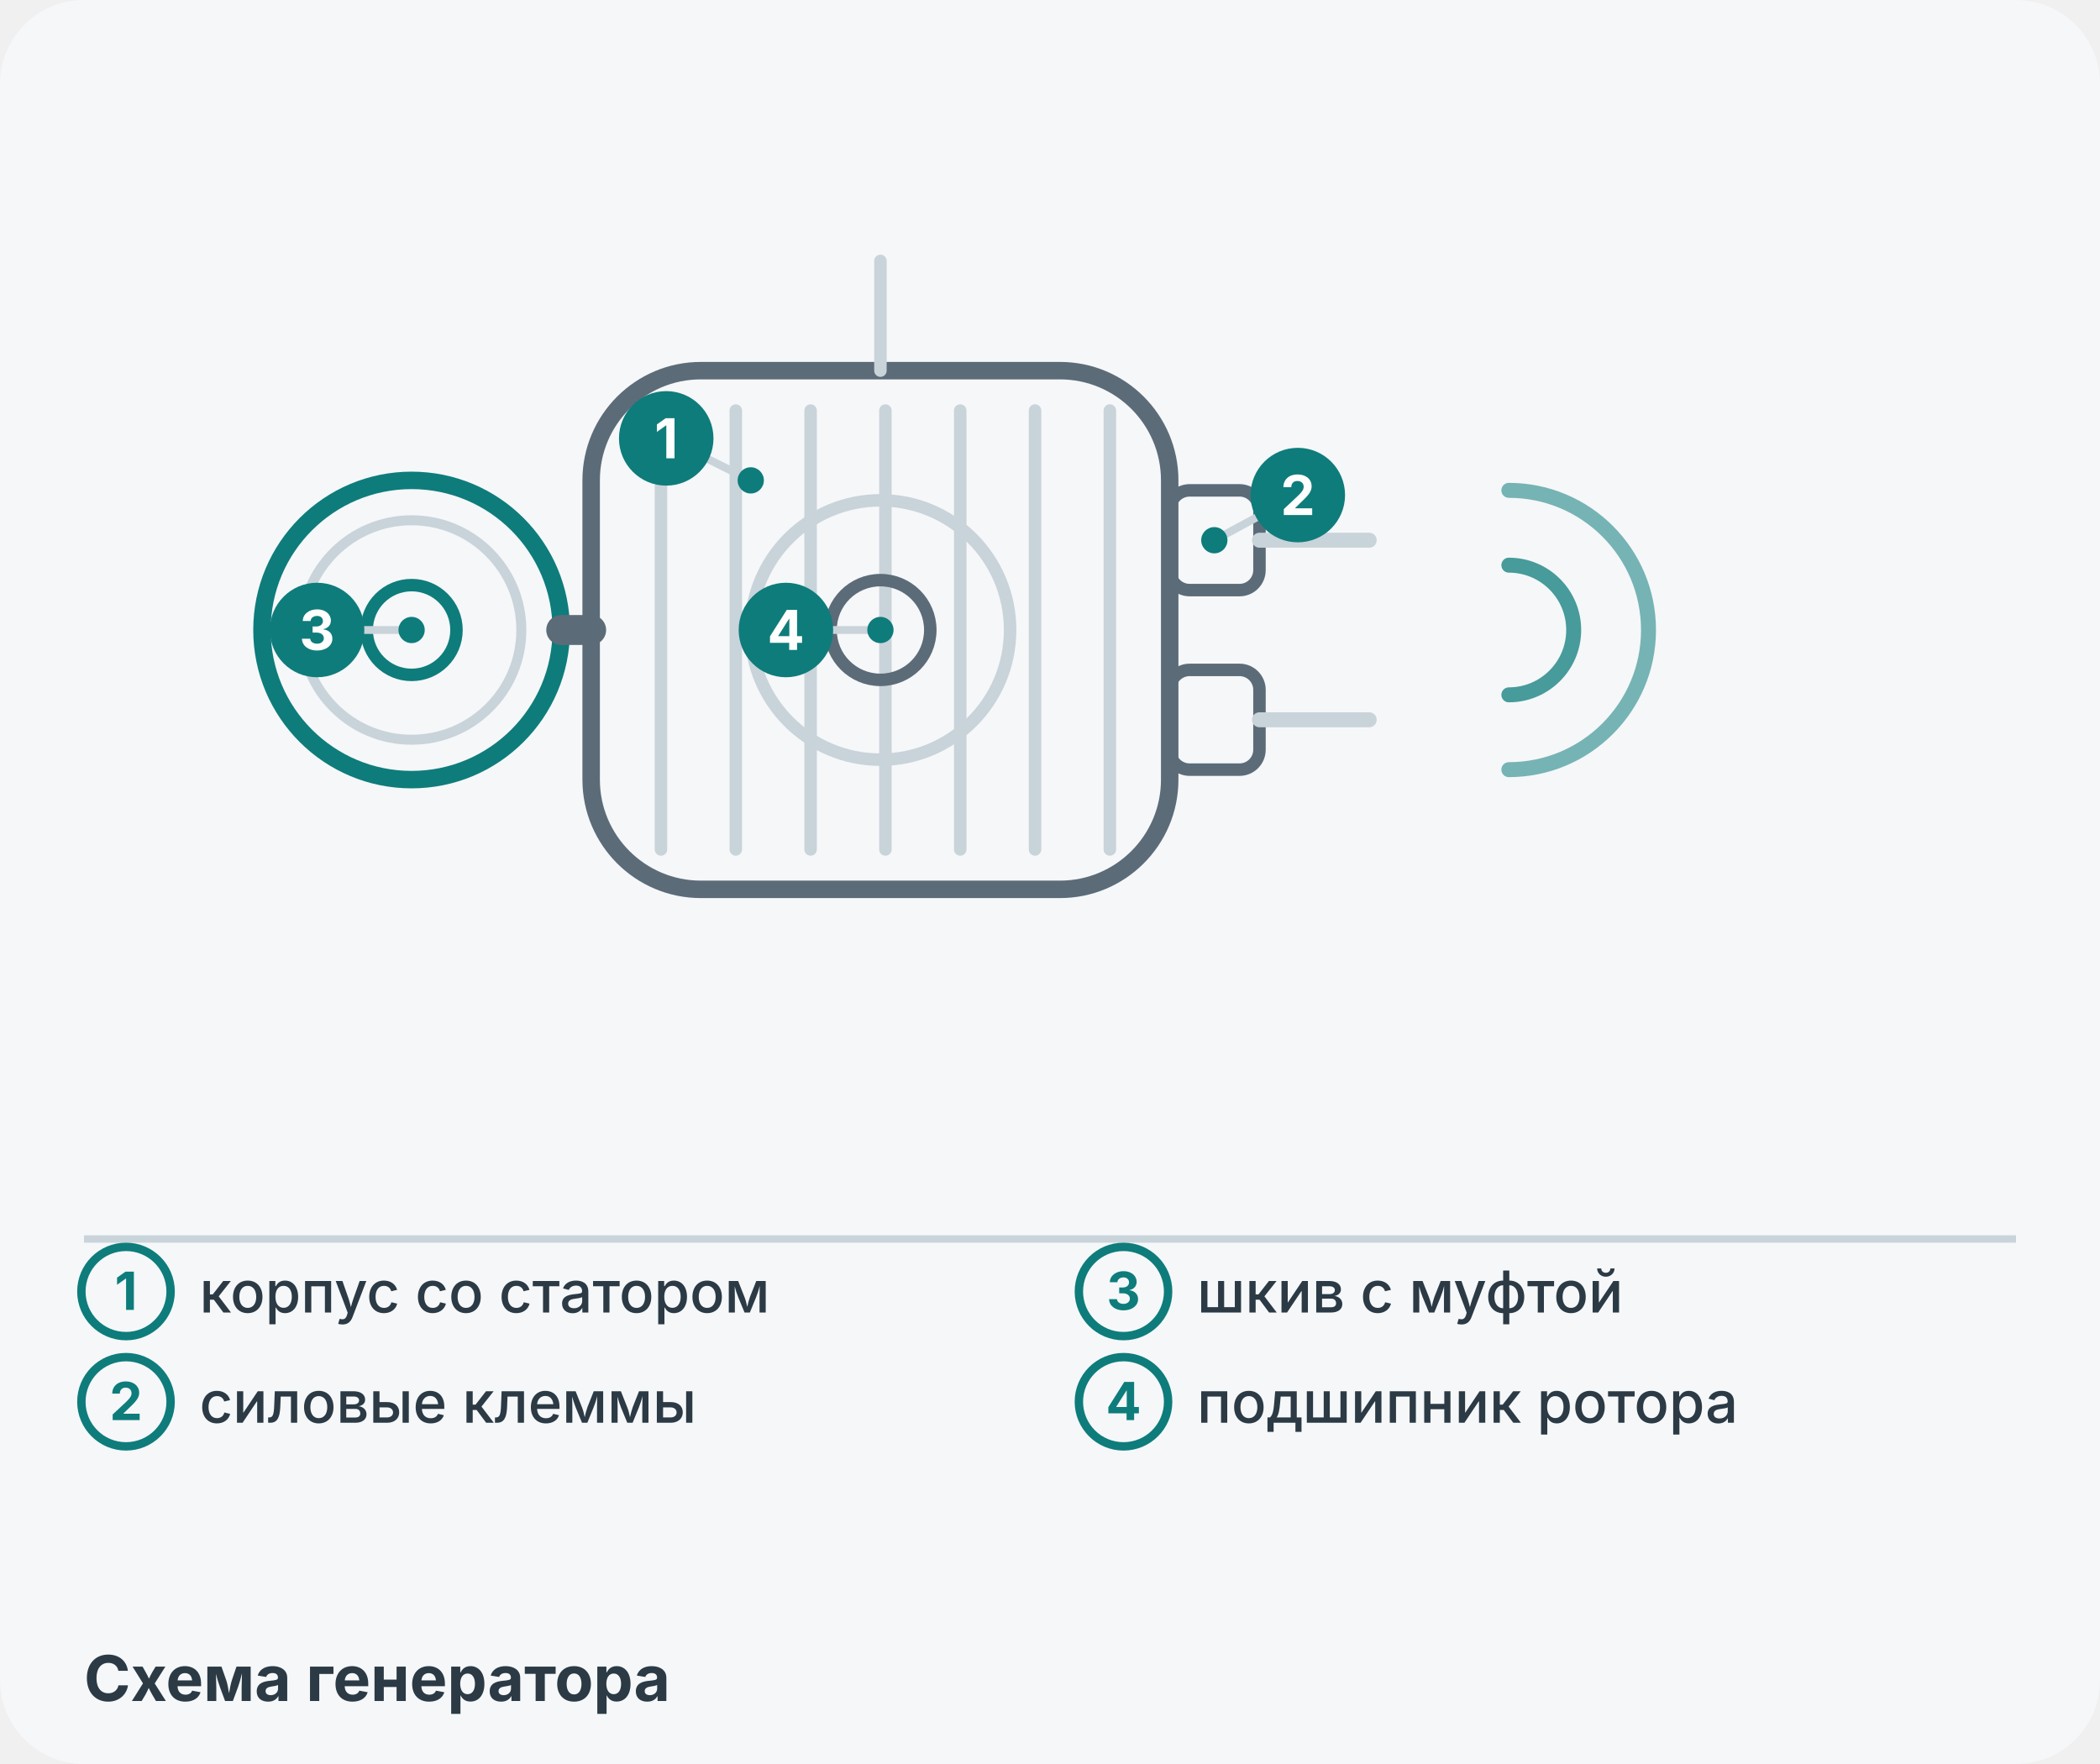
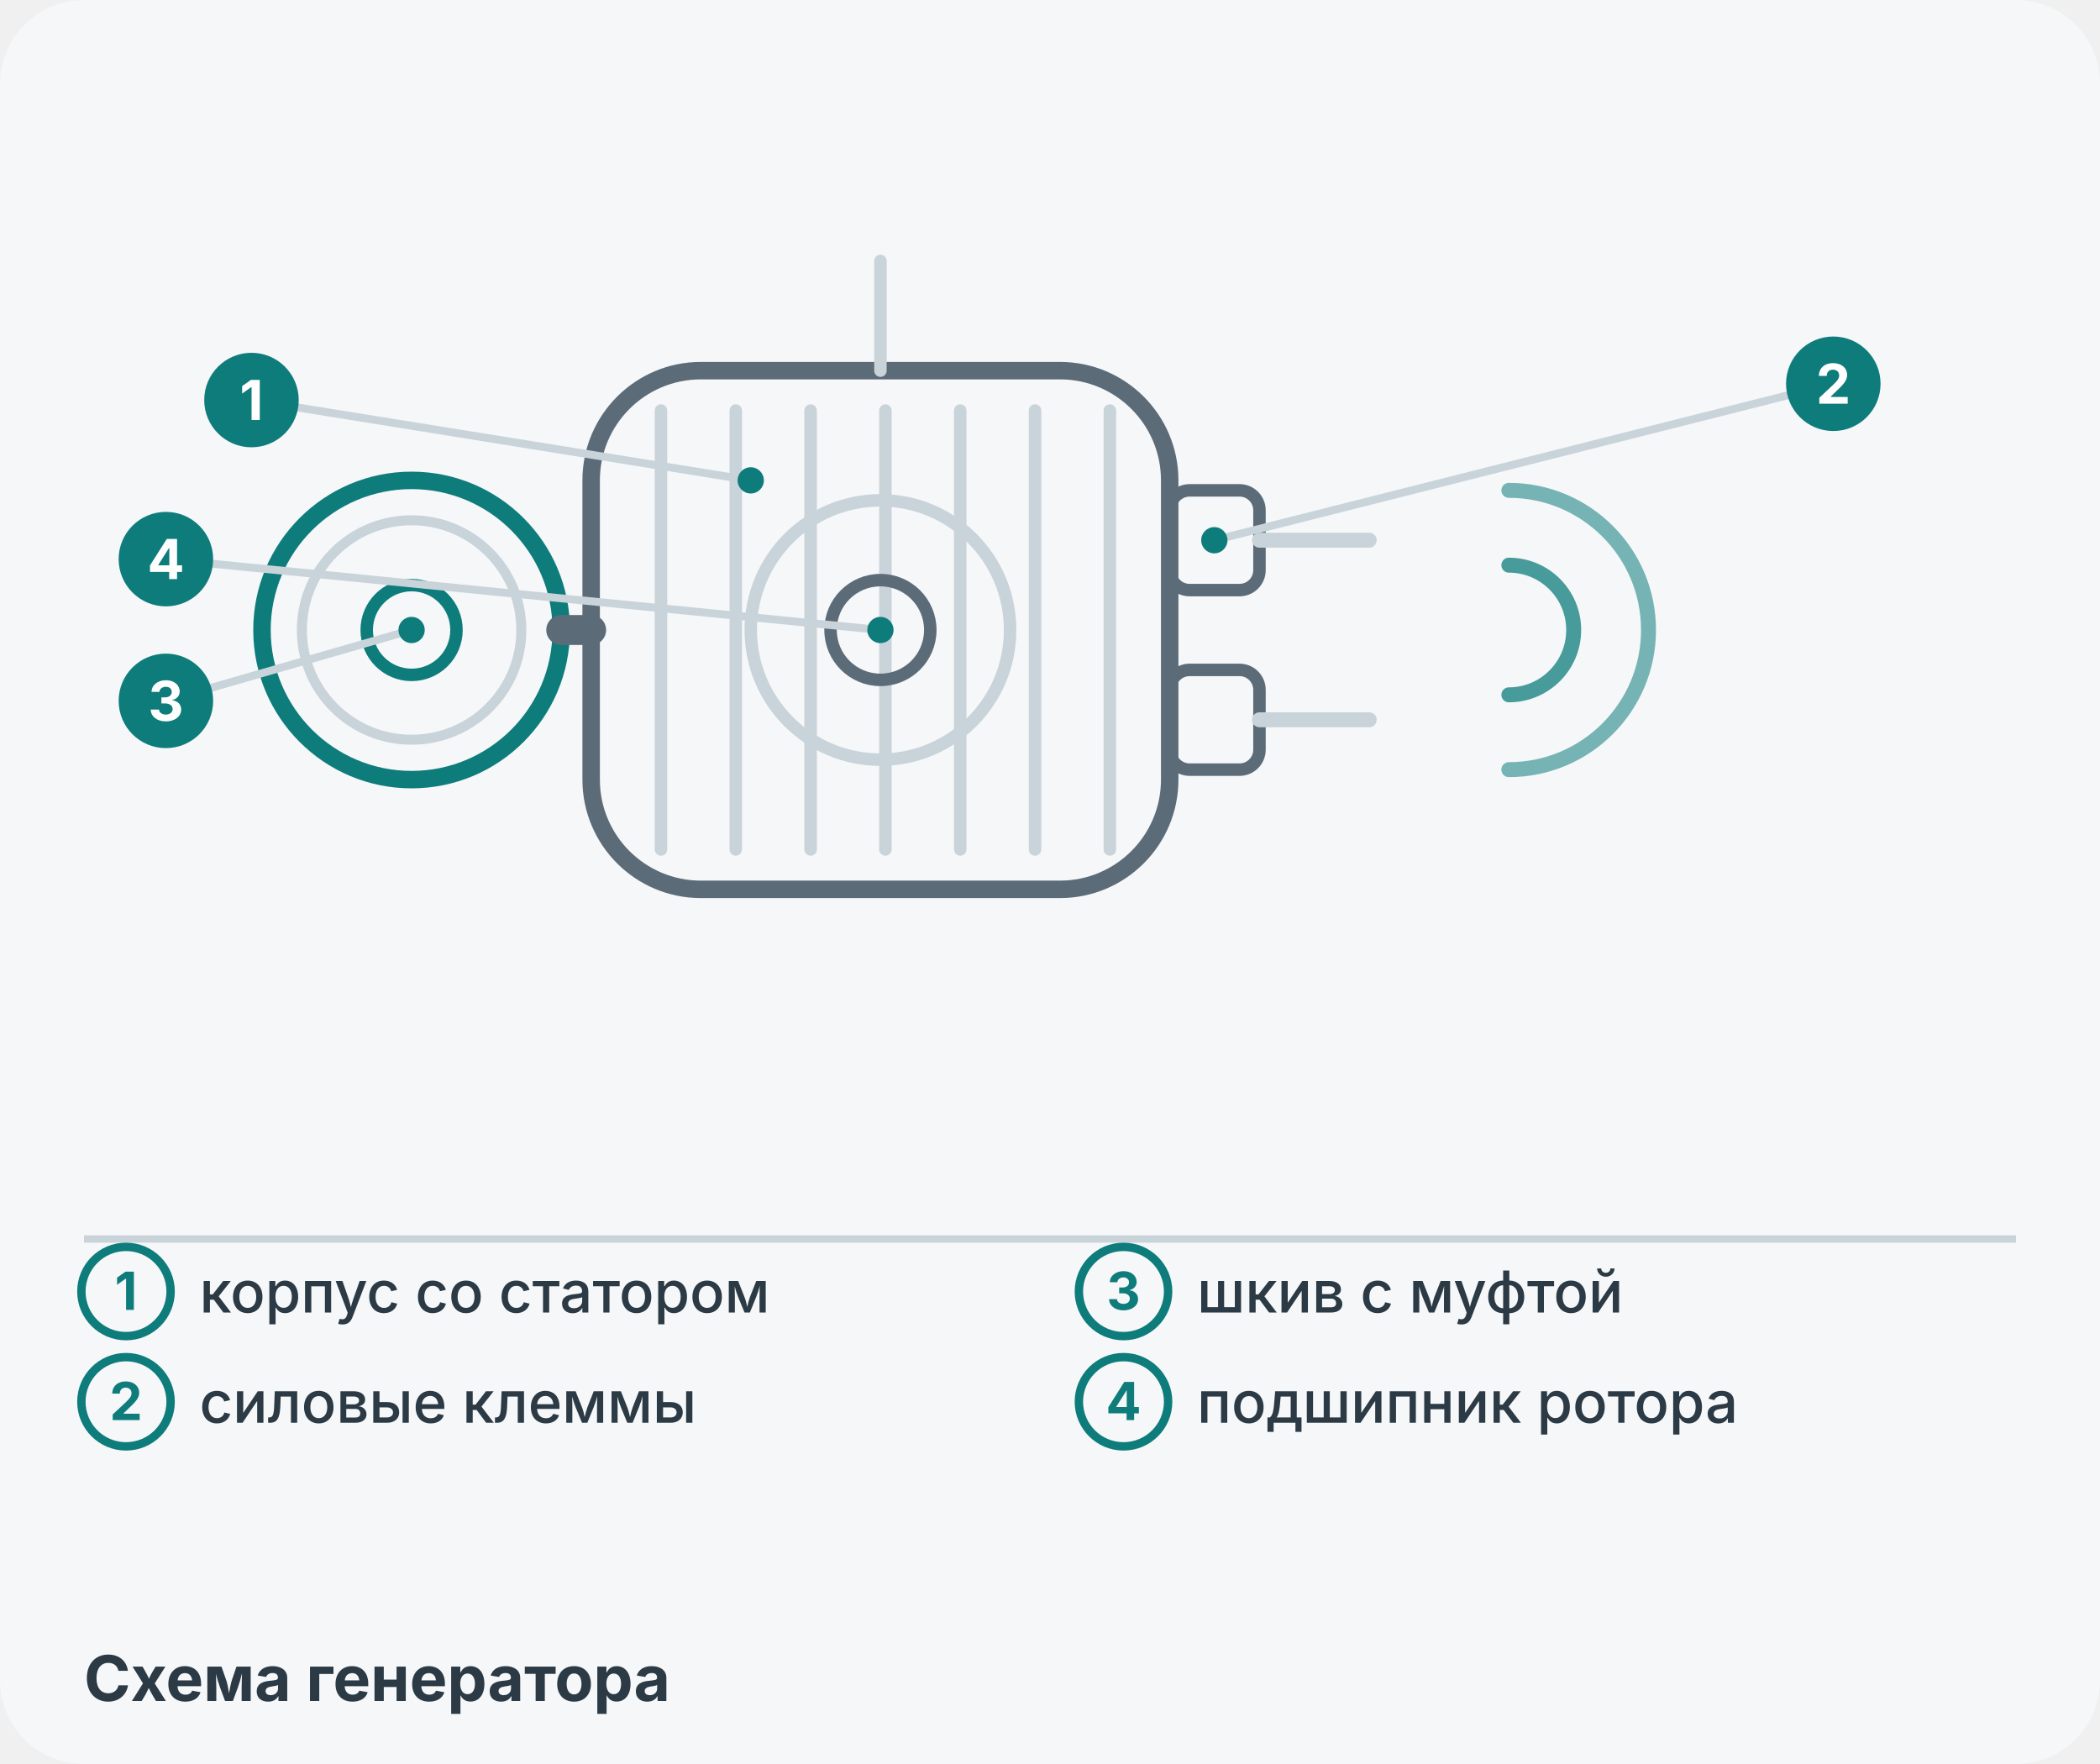
<svg xmlns="http://www.w3.org/2000/svg" viewBox="0 0 400 336" role="img" aria-label="Схема генератора">
  <rect width="400" height="336" rx="16" fill="#F5F7F9" />
  <g transform="translate(10,6) scale(0.95)">
    <g fill="none" stroke-linecap="round" stroke-linejoin="round">
      <rect x="108.0" y="68.0" width="116.0" height="104.0" rx="22" stroke="#5C6B78" stroke-width="3.5" fill="none" />
      <path d="M 122.0 76.0 L 122.0 164.0" stroke="#C9D3DA" stroke-width="2.5" />
      <path d="M 137.0 76.0 L 137.0 164.0" stroke="#C9D3DA" stroke-width="2.5" />
      <path d="M 152.0 76.0 L 152.0 164.0" stroke="#C9D3DA" stroke-width="2.5" />
      <path d="M 167.0 76.0 L 167.0 164.0" stroke="#C9D3DA" stroke-width="2.5" />
      <path d="M 182.0 76.0 L 182.0 164.0" stroke="#C9D3DA" stroke-width="2.5" />
      <path d="M 197.0 76.0 L 197.0 164.0" stroke="#C9D3DA" stroke-width="2.5" />
      <path d="M 212.0 76.0 L 212.0 164.0" stroke="#C9D3DA" stroke-width="2.5" />
      <circle cx="166.0" cy="120.0" r="26.0" stroke="#C9D3DA" stroke-width="2.5" fill="none" />
      <circle cx="166.0" cy="120.0" r="10.0" stroke="#5C6B78" stroke-width="2.5" fill="none" />
      <circle cx="72.0" cy="120.0" r="30.0" stroke="#0E7C7B" stroke-width="3.5" fill="none" />
      <circle cx="72.0" cy="120.0" r="22.0" stroke="#C9D3DA" stroke-width="2" fill="none" />
      <circle cx="72.0" cy="120.0" r="9.0" stroke="#0E7C7B" stroke-width="2.5" fill="none" />
      <path d="M 102.0 120.0 L 108.0 120.0" stroke="#5C6B78" stroke-width="6" />
      <rect x="224.0" y="92.0" width="18.0" height="20.0" rx="4" stroke="#5C6B78" stroke-width="2.5" fill="none" />
      <rect x="224.0" y="128.0" width="18.0" height="20.0" rx="4" stroke="#5C6B78" stroke-width="2.5" fill="none" />
      <path d="M 242.0 102.0 L 264.0 102.0" stroke="#C9D3DA" stroke-width="3" />
      <path d="M 242.0 138.0 L 264.0 138.0" stroke="#C9D3DA" stroke-width="3" />
      <path d="M 166.0 68.0 L 166.0 46.0" stroke="#C9D3DA" stroke-width="2.5" />
      <path d="M 292 107 A 13 13 0 0 1 292 133" stroke="#0E7C7B" stroke-width="3" opacity="0.75" />
      <path d="M 292 92 A 28 28 0 0 1 292 148" stroke="#0E7C7B" stroke-width="3" opacity="0.55" />
    </g>
  </g>
  <path d="M 16 236 L 384 236" stroke="#C9D3DA" stroke-width="1.4" fill="none" />
  <g fill="none" stroke-linecap="round" stroke-linejoin="round">
-     <path d="M 143.0 91.5 L 126.9 83.5" stroke="#C9D3DA" stroke-width="1.5" fill="none" />
+     <path d="M 143.0 91.5 L 47.9 76.2" stroke="#C9D3DA" stroke-width="1.5" fill="none" />
    <circle cx="143.0" cy="91.5" r="2.5" fill="#0E7C7B" />
-     <circle cx="126.9" cy="83.5" r="9" fill="#0E7C7B" />
-     <text x="126.9" y="87.3" font-family="Manrope, Inter, system-ui, -apple-system, Segoe UI, sans-serif" font-size="10.5" font-weight="700" fill="#FFFFFF" text-anchor="middle">1</text>
-     <path d="M 231.3 102.9 L 247.2 94.3" stroke="#C9D3DA" stroke-width="1.5" fill="none" />
+     <circle cx="47.9" cy="76.2" r="9" fill="#0E7C7B" />
+     <text x="47.9" y="80.0" font-family="Manrope, Inter, system-ui, -apple-system, Segoe UI, sans-serif" font-size="10.5" font-weight="700" fill="#FFFFFF" text-anchor="middle">1</text>
+     <path d="M 231.3 102.9 L 349.2 73.1" stroke="#C9D3DA" stroke-width="1.5" fill="none" />
    <circle cx="231.3" cy="102.9" r="2.5" fill="#0E7C7B" />
-     <circle cx="247.2" cy="94.3" r="9" fill="#0E7C7B" />
-     <text x="247.2" y="98.1" font-family="Manrope, Inter, system-ui, -apple-system, Segoe UI, sans-serif" font-size="10.5" font-weight="700" fill="#FFFFFF" text-anchor="middle">2</text>
-     <path d="M 78.4 120.0 L 60.4 120.0" stroke="#C9D3DA" stroke-width="1.5" fill="none" />
+     <circle cx="349.2" cy="73.1" r="9" fill="#0E7C7B" />
+     <text x="349.2" y="76.9" font-family="Manrope, Inter, system-ui, -apple-system, Segoe UI, sans-serif" font-size="10.5" font-weight="700" fill="#FFFFFF" text-anchor="middle">2</text>
+     <path d="M 78.4 120.0 L 31.6 133.5" stroke="#C9D3DA" stroke-width="1.5" fill="none" />
    <circle cx="78.4" cy="120.0" r="2.5" fill="#0E7C7B" />
-     <circle cx="60.4" cy="120.0" r="9" fill="#0E7C7B" />
-     <text x="60.4" y="123.8" font-family="Manrope, Inter, system-ui, -apple-system, Segoe UI, sans-serif" font-size="10.5" font-weight="700" fill="#FFFFFF" text-anchor="middle">3</text>
-     <path d="M 167.7 120.0 L 149.7 120.0" stroke="#C9D3DA" stroke-width="1.5" fill="none" />
+     <circle cx="31.6" cy="133.5" r="9" fill="#0E7C7B" />
+     <text x="31.6" y="137.3" font-family="Manrope, Inter, system-ui, -apple-system, Segoe UI, sans-serif" font-size="10.5" font-weight="700" fill="#FFFFFF" text-anchor="middle">3</text>
+     <path d="M 167.7 120.0 L 31.6 106.5" stroke="#C9D3DA" stroke-width="1.5" fill="none" />
    <circle cx="167.7" cy="120.0" r="2.5" fill="#0E7C7B" />
-     <circle cx="149.7" cy="120.0" r="9" fill="#0E7C7B" />
-     <text x="149.7" y="123.8" font-family="Manrope, Inter, system-ui, -apple-system, Segoe UI, sans-serif" font-size="10.5" font-weight="700" fill="#FFFFFF" text-anchor="middle">4</text>
+     <circle cx="31.6" cy="106.5" r="9" fill="#0E7C7B" />
+     <text x="31.6" y="110.3" font-family="Manrope, Inter, system-ui, -apple-system, Segoe UI, sans-serif" font-size="10.5" font-weight="700" fill="#FFFFFF" text-anchor="middle">4</text>
    <circle cx="24.0" cy="246.0" r="8.5" fill="#F5F7F9" stroke="#0E7C7B" stroke-width="1.6" />
    <text x="24.0" y="249.5" font-family="Manrope, Inter, system-ui, -apple-system, Segoe UI, sans-serif" font-size="10" font-weight="700" fill="#0E7C7B" text-anchor="middle">1</text>
    <text x="38.0" y="250.0" font-family="Manrope, Inter, system-ui, -apple-system, Segoe UI, sans-serif" font-size="11" font-weight="500" fill="#2B3A44" text-anchor="start">корпус со статором</text>
    <circle cx="24.0" cy="267.0" r="8.5" fill="#F5F7F9" stroke="#0E7C7B" stroke-width="1.6" />
    <text x="24.0" y="270.5" font-family="Manrope, Inter, system-ui, -apple-system, Segoe UI, sans-serif" font-size="10" font-weight="700" fill="#0E7C7B" text-anchor="middle">2</text>
    <text x="38.0" y="271.0" font-family="Manrope, Inter, system-ui, -apple-system, Segoe UI, sans-serif" font-size="11" font-weight="500" fill="#2B3A44" text-anchor="start">силовые клеммы</text>
    <circle cx="214.0" cy="246.0" r="8.5" fill="#F5F7F9" stroke="#0E7C7B" stroke-width="1.6" />
    <text x="214.0" y="249.5" font-family="Manrope, Inter, system-ui, -apple-system, Segoe UI, sans-serif" font-size="10" font-weight="700" fill="#0E7C7B" text-anchor="middle">3</text>
    <text x="228.0" y="250.0" font-family="Manrope, Inter, system-ui, -apple-system, Segoe UI, sans-serif" font-size="11" font-weight="500" fill="#2B3A44" text-anchor="start">шкив с муфтой</text>
    <circle cx="214.0" cy="267.0" r="8.5" fill="#F5F7F9" stroke="#0E7C7B" stroke-width="1.6" />
    <text x="214.0" y="270.5" font-family="Manrope, Inter, system-ui, -apple-system, Segoe UI, sans-serif" font-size="10" font-weight="700" fill="#0E7C7B" text-anchor="middle">4</text>
    <text x="228.0" y="271.0" font-family="Manrope, Inter, system-ui, -apple-system, Segoe UI, sans-serif" font-size="11" font-weight="500" fill="#2B3A44" text-anchor="start">подшипник ротора</text>
  </g>
  <text x="16.0" y="324.0" font-family="Manrope, Inter, system-ui, -apple-system, Segoe UI, sans-serif" font-size="12" font-weight="700" fill="#2B3A44" text-anchor="start">Схема генератора</text>
</svg>
